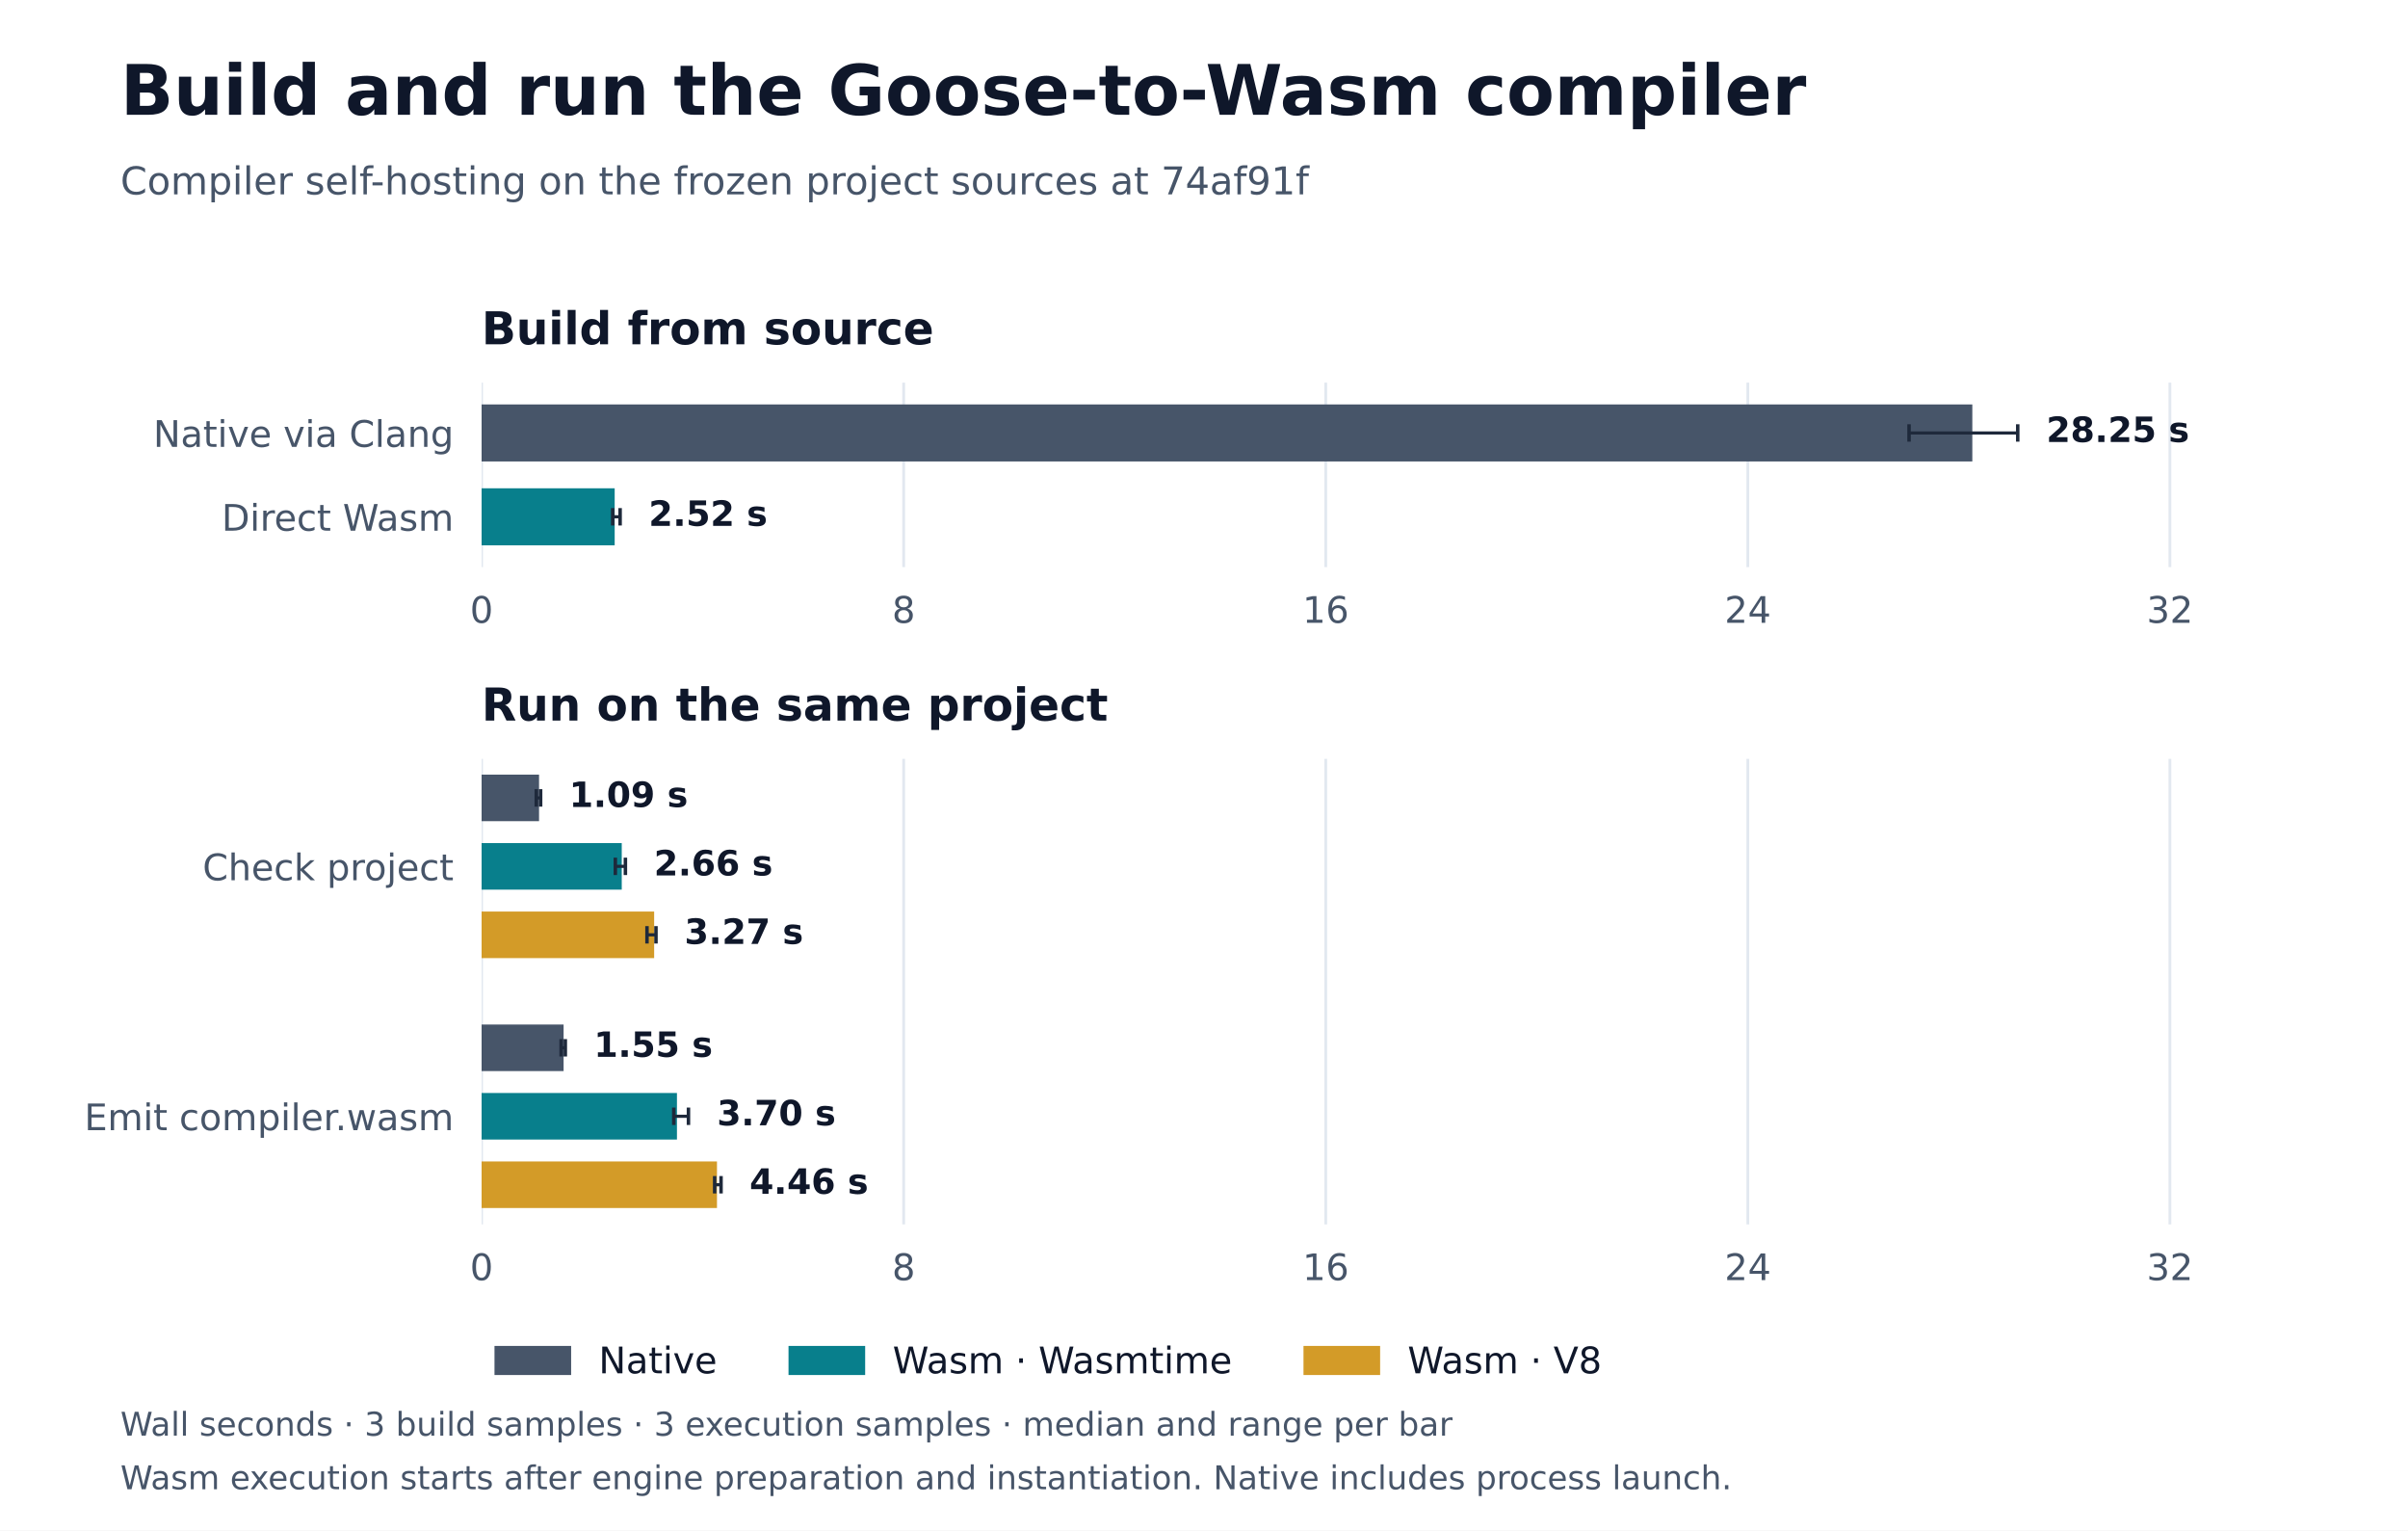
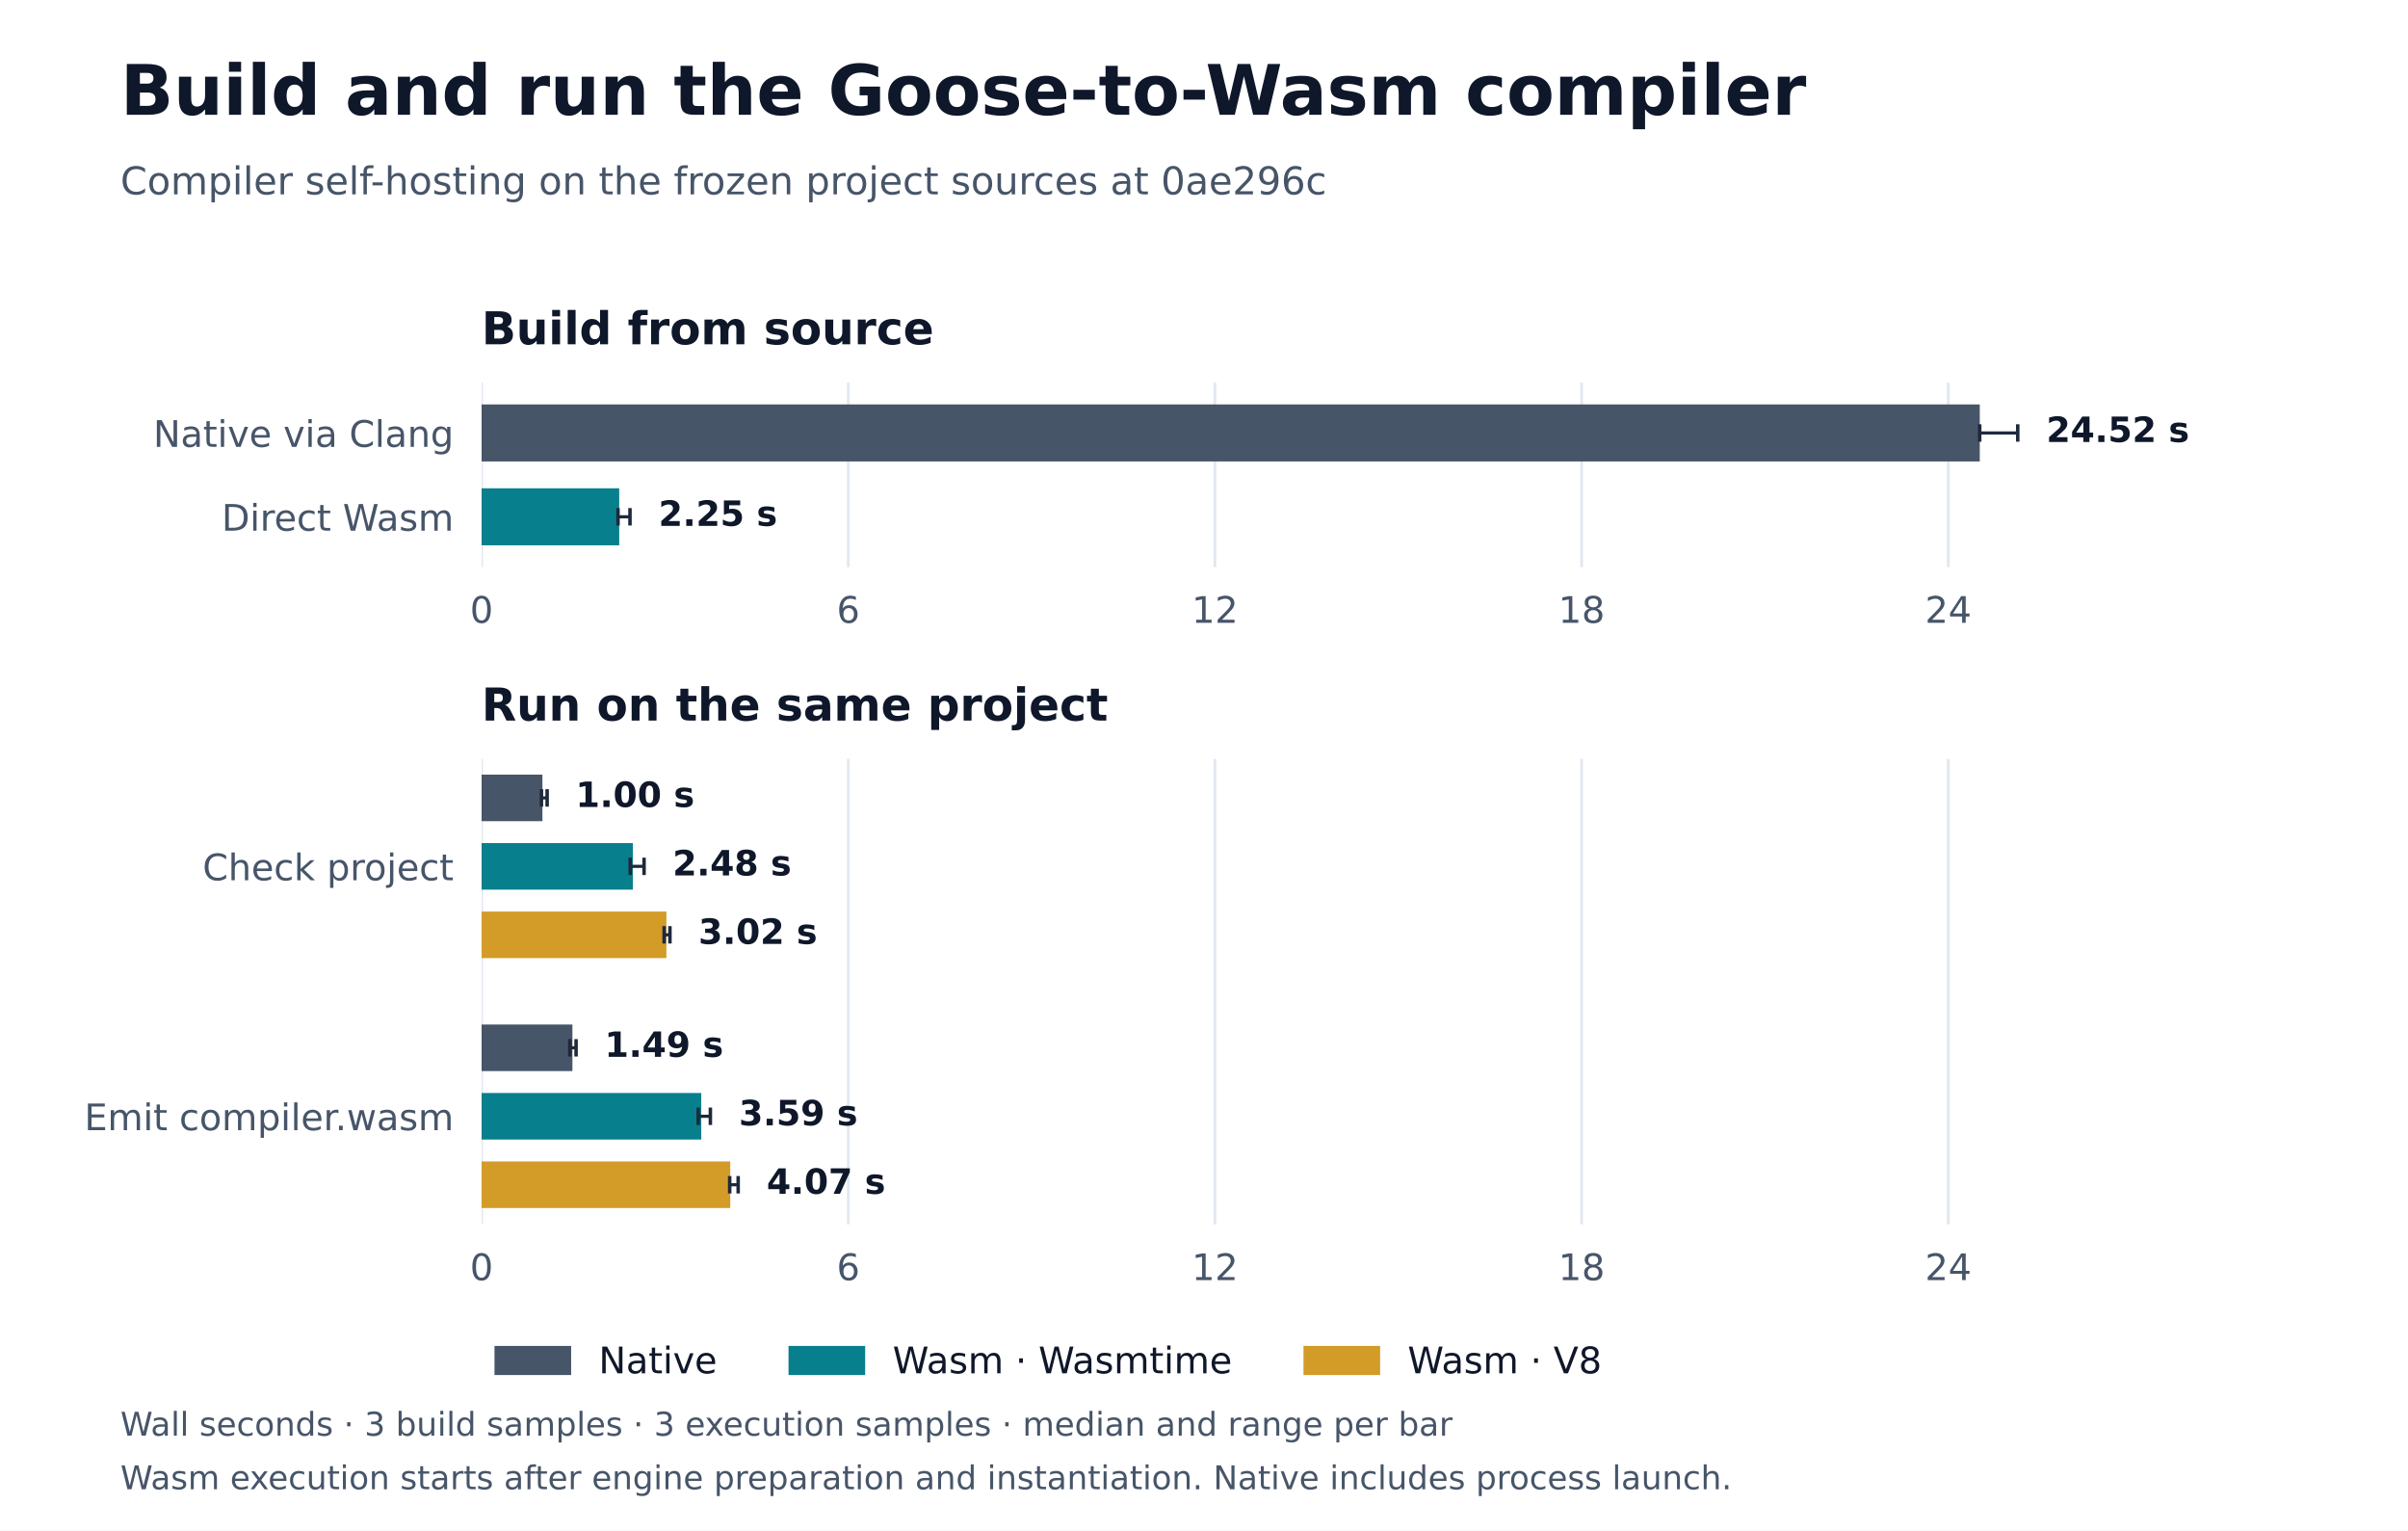
<svg xmlns="http://www.w3.org/2000/svg" xmlns:xlink="http://www.w3.org/1999/xlink" width="691.2pt" height="439.2pt" viewBox="0 0 691.2 439.2" version="1.1">
  <defs>
    <style type="text/css">*{stroke-linejoin: round; stroke-linecap: butt}</style>
  </defs>
  <g id="figure_1">
    <g id="patch_1">
      <path d="M 0 439.2 L 691.2 439.2 L 691.2 0 L 0 0 z " style="fill: #ffffff" />
    </g>
    <g id="axes_1">
      <g id="patch_2">
        <path d="M 138.24 162.735 L 649.728 162.735 L 649.728 109.8 L 138.24 109.8 z " style="fill: #ffffff" />
      </g>
      <g id="matplotlib.axis_1">
        <g id="xtick_1">
          <g id="line2d_1">
            <path d="M 138.24 162.735 L 138.24 109.8 " clip-path="url(#p8ee280f286)" style="fill: none; stroke: #e2e8f0; stroke-width: 0.8; stroke-linecap: square" />
          </g>
          <g id="line2d_2" />
          <g id="text_1">
            <text style="font-size: 10.5px; font-family: 'DejaVu Sans'; text-anchor: middle; fill: #475569" x="138.24" y="178.713" transform="rotate(-0 138.24 178.7125)">0</text>
          </g>
        </g>
        <g id="xtick_2">
          <g id="line2d_3">
-             <path d="M 259.394 162.735 L 259.394 109.8 " clip-path="url(#p8ee280f286)" style="fill: none; stroke: #e2e8f0; stroke-width: 0.8; stroke-linecap: square" />
+             <path d="M 243.491 162.735 L 243.491 109.8 " clip-path="url(#p8ee280f286)" style="fill: none; stroke: #e2e8f0; stroke-width: 0.8; stroke-linecap: square" />
          </g>
          <g id="line2d_4" />
          <g id="text_2">
-             <text style="font-size: 10.5px; font-family: 'DejaVu Sans'; text-anchor: middle; fill: #475569" x="259.394" y="178.713" transform="rotate(-0 259.394 178.7125)">8</text>
+             <text style="font-size: 10.5px; font-family: 'DejaVu Sans'; text-anchor: middle; fill: #475569" x="243.491" y="178.713" transform="rotate(-0 243.4907 178.7125)">6</text>
          </g>
        </g>
        <g id="xtick_3">
          <g id="line2d_5">
-             <path d="M 380.548 162.735 L 380.548 109.8 " clip-path="url(#p8ee280f286)" style="fill: none; stroke: #e2e8f0; stroke-width: 0.8; stroke-linecap: square" />
+             <path d="M 348.741 162.735 L 348.741 109.8 " clip-path="url(#p8ee280f286)" style="fill: none; stroke: #e2e8f0; stroke-width: 0.8; stroke-linecap: square" />
          </g>
          <g id="line2d_6" />
          <g id="text_3">
-             <text style="font-size: 10.5px; font-family: 'DejaVu Sans'; text-anchor: middle; fill: #475569" x="380.548" y="178.713" transform="rotate(-0 380.5481 178.7125)">16</text>
+             <text style="font-size: 10.5px; font-family: 'DejaVu Sans'; text-anchor: middle; fill: #475569" x="348.741" y="178.713" transform="rotate(-0 348.7414 178.7125)">12</text>
          </g>
        </g>
        <g id="xtick_4">
          <g id="line2d_7">
-             <path d="M 501.702 162.735 L 501.702 109.8 " clip-path="url(#p8ee280f286)" style="fill: none; stroke: #e2e8f0; stroke-width: 0.8; stroke-linecap: square" />
+             <path d="M 453.992 162.735 L 453.992 109.8 " clip-path="url(#p8ee280f286)" style="fill: none; stroke: #e2e8f0; stroke-width: 0.8; stroke-linecap: square" />
          </g>
          <g id="line2d_8" />
          <g id="text_4">
-             <text style="font-size: 10.5px; font-family: 'DejaVu Sans'; text-anchor: middle; fill: #475569" x="501.702" y="178.713" transform="rotate(-0 501.7021 178.7125)">24</text>
+             <text style="font-size: 10.5px; font-family: 'DejaVu Sans'; text-anchor: middle; fill: #475569" x="453.992" y="178.713" transform="rotate(-0 453.9921 178.7125)">18</text>
          </g>
        </g>
        <g id="xtick_5">
          <g id="line2d_9">
-             <path d="M 622.856 162.735 L 622.856 109.8 " clip-path="url(#p8ee280f286)" style="fill: none; stroke: #e2e8f0; stroke-width: 0.8; stroke-linecap: square" />
+             <path d="M 559.243 162.735 L 559.243 109.8 " clip-path="url(#p8ee280f286)" style="fill: none; stroke: #e2e8f0; stroke-width: 0.8; stroke-linecap: square" />
          </g>
          <g id="line2d_10" />
          <g id="text_5">
-             <text style="font-size: 10.5px; font-family: 'DejaVu Sans'; text-anchor: middle; fill: #475569" x="622.856" y="178.713" transform="rotate(-0 622.8561 178.7125)">32</text>
+             <text style="font-size: 10.5px; font-family: 'DejaVu Sans'; text-anchor: middle; fill: #475569" x="559.243" y="178.713" transform="rotate(-0 559.2428 178.7125)">24</text>
          </g>
        </g>
      </g>
      <g id="matplotlib.axis_2">
        <g id="ytick_1">
          <g id="line2d_11" />
          <g id="text_6">
            <text style="font-size: 10.5px; font-family: 'DejaVu Sans'; text-anchor: end; fill: #475569" x="130.24" y="128.226" transform="rotate(-0 130.24 128.226)">Native via Clang</text>
          </g>
        </g>
        <g id="ytick_2">
          <g id="line2d_12" />
          <g id="text_7">
            <text style="font-size: 10.5px; font-family: 'DejaVu Sans'; text-anchor: end; fill: #475569" x="130.24" y="152.287" transform="rotate(-0 130.24 152.2874)">Direct Wasm</text>
          </g>
        </g>
      </g>
      <g id="patch_3">
-         <path d="M 138.24 116.056 L 566.141 116.056 L 566.141 132.418 L 138.24 132.418 z " clip-path="url(#p8ee280f286)" style="fill: #475569" />
+         <path d="M 138.24 116.056 L 568.28 116.056 L 568.28 132.418 L 138.24 132.418 z " clip-path="url(#p8ee280f286)" style="fill: #475569" />
      </g>
      <g id="patch_4">
-         <path d="M 138.24 140.117 L 176.44 140.117 L 176.44 156.479 L 138.24 156.479 z " clip-path="url(#p8ee280f286)" style="fill: #087f8c" />
+         <path d="M 138.24 140.117 L 177.742 140.117 L 177.742 156.479 L 138.24 156.479 z " clip-path="url(#p8ee280f286)" style="fill: #087f8c" />
      </g>
      <g id="LineCollection_1">
-         <path d="M 547.981 124.237 L 579.178 124.237 " clip-path="url(#p8ee280f286)" style="fill: none; stroke: #1e293b; stroke-width: 0.9" />
+         <path d="M 568.259 124.237 L 579.178 124.237 " clip-path="url(#p8ee280f286)" style="fill: none; stroke: #1e293b; stroke-width: 0.9" />
      </g>
      <g id="line2d_13">
        <defs>
          <path id="m0acf684bec" d="M 0 2.5 L 0 -2.5 " style="stroke: #1e293b" />
        </defs>
        <g clip-path="url(#p8ee280f286)">
-           <use xlink:href="#m0acf684bec" x="547.981" y="124.237" style="fill: #1f77b4; stroke: #1e293b" />
+           <use xlink:href="#m0acf684bec" x="568.259" y="124.237" style="fill: #1f77b4; stroke: #1e293b" />
        </g>
      </g>
      <g id="line2d_14">
        <g clip-path="url(#p8ee280f286)">
          <use xlink:href="#m0acf684bec" x="579.178" y="124.237" style="fill: #1f77b4; stroke: #1e293b" />
        </g>
      </g>
      <g id="LineCollection_2">
-         <path d="M 175.872 148.298 L 178.001 148.298 " clip-path="url(#p8ee280f286)" style="fill: none; stroke: #1e293b; stroke-width: 0.9" />
+         <path d="M 177.393 148.298 L 180.834 148.298 " clip-path="url(#p8ee280f286)" style="fill: none; stroke: #1e293b; stroke-width: 0.9" />
      </g>
      <g id="line2d_15">
        <g clip-path="url(#p8ee280f286)">
-           <use xlink:href="#m0acf684bec" x="175.872" y="148.298" style="fill: #1f77b4; stroke: #1e293b" />
+           <use xlink:href="#m0acf684bec" x="177.393" y="148.298" style="fill: #1f77b4; stroke: #1e293b" />
        </g>
      </g>
      <g id="line2d_16">
        <g clip-path="url(#p8ee280f286)">
-           <use xlink:href="#m0acf684bec" x="178.001" y="148.298" style="fill: #1f77b4; stroke: #1e293b" />
+           <use xlink:href="#m0acf684bec" x="180.834" y="148.298" style="fill: #1f77b4; stroke: #1e293b" />
        </g>
      </g>
      <g id="text_8">
-         <text style="font-weight: 700; font-size: 10px; font-family: 'DejaVu Sans'; text-anchor: start; fill: #0f172a" x="587.362" y="126.834" transform="rotate(-0 587.3617 126.8345)">28.25 s</text>
+         <text style="font-weight: 700; font-size: 10px; font-family: 'DejaVu Sans'; text-anchor: start; fill: #0f172a" x="587.362" y="126.834" transform="rotate(-0 587.3617 126.8345)">24.52 s</text>
      </g>
      <g id="text_9">
-         <text style="font-weight: 700; font-size: 10px; font-family: 'DejaVu Sans'; text-anchor: start; fill: #0f172a" x="186.185" y="150.896" transform="rotate(-0 186.1851 150.8958)">2.52 s</text>
+         <text style="font-weight: 700; font-size: 10px; font-family: 'DejaVu Sans'; text-anchor: start; fill: #0f172a" x="189.017" y="150.896" transform="rotate(-0 189.0174 150.8958)">2.25 s</text>
      </g>
      <g id="text_10">
        <text style="font-weight: 700; font-size: 13px; font-family: 'DejaVu Sans'; text-anchor: start; fill: #0f172a" x="138.24" y="98.8" transform="rotate(-0 138.24 98.8)">Build from source</text>
      </g>
    </g>
    <g id="axes_2">
      <g id="patch_5">
        <path d="M 138.24 351.36 L 649.728 351.36 L 649.728 217.762 L 138.24 217.762 z " style="fill: #ffffff" />
      </g>
      <g id="matplotlib.axis_3">
        <g id="xtick_6">
          <g id="line2d_17">
            <path d="M 138.24 351.36 L 138.24 217.762 " clip-path="url(#p224face17b)" style="fill: none; stroke: #e2e8f0; stroke-width: 0.8; stroke-linecap: square" />
          </g>
          <g id="line2d_18" />
          <g id="text_11">
            <text style="font-size: 10.5px; font-family: 'DejaVu Sans'; text-anchor: middle; fill: #475569" x="138.24" y="367.338" transform="rotate(-0 138.24 367.3375)">0</text>
          </g>
        </g>
        <g id="xtick_7">
          <g id="line2d_19">
-             <path d="M 259.394 351.36 L 259.394 217.762 " clip-path="url(#p224face17b)" style="fill: none; stroke: #e2e8f0; stroke-width: 0.8; stroke-linecap: square" />
+             <path d="M 243.491 351.36 L 243.491 217.762 " clip-path="url(#p224face17b)" style="fill: none; stroke: #e2e8f0; stroke-width: 0.8; stroke-linecap: square" />
          </g>
          <g id="line2d_20" />
          <g id="text_12">
-             <text style="font-size: 10.5px; font-family: 'DejaVu Sans'; text-anchor: middle; fill: #475569" x="259.394" y="367.338" transform="rotate(-0 259.394 367.3375)">8</text>
+             <text style="font-size: 10.5px; font-family: 'DejaVu Sans'; text-anchor: middle; fill: #475569" x="243.491" y="367.338" transform="rotate(-0 243.4907 367.3375)">6</text>
          </g>
        </g>
        <g id="xtick_8">
          <g id="line2d_21">
-             <path d="M 380.548 351.36 L 380.548 217.762 " clip-path="url(#p224face17b)" style="fill: none; stroke: #e2e8f0; stroke-width: 0.8; stroke-linecap: square" />
+             <path d="M 348.741 351.36 L 348.741 217.762 " clip-path="url(#p224face17b)" style="fill: none; stroke: #e2e8f0; stroke-width: 0.8; stroke-linecap: square" />
          </g>
          <g id="line2d_22" />
          <g id="text_13">
-             <text style="font-size: 10.5px; font-family: 'DejaVu Sans'; text-anchor: middle; fill: #475569" x="380.548" y="367.338" transform="rotate(-0 380.5481 367.3375)">16</text>
+             <text style="font-size: 10.5px; font-family: 'DejaVu Sans'; text-anchor: middle; fill: #475569" x="348.741" y="367.338" transform="rotate(-0 348.7414 367.3375)">12</text>
          </g>
        </g>
        <g id="xtick_9">
          <g id="line2d_23">
-             <path d="M 501.702 351.36 L 501.702 217.762 " clip-path="url(#p224face17b)" style="fill: none; stroke: #e2e8f0; stroke-width: 0.8; stroke-linecap: square" />
+             <path d="M 453.992 351.36 L 453.992 217.762 " clip-path="url(#p224face17b)" style="fill: none; stroke: #e2e8f0; stroke-width: 0.8; stroke-linecap: square" />
          </g>
          <g id="line2d_24" />
          <g id="text_14">
-             <text style="font-size: 10.5px; font-family: 'DejaVu Sans'; text-anchor: middle; fill: #475569" x="501.702" y="367.338" transform="rotate(-0 501.7021 367.3375)">24</text>
+             <text style="font-size: 10.5px; font-family: 'DejaVu Sans'; text-anchor: middle; fill: #475569" x="453.992" y="367.338" transform="rotate(-0 453.9921 367.3375)">18</text>
          </g>
        </g>
        <g id="xtick_10">
          <g id="line2d_25">
-             <path d="M 622.856 351.36 L 622.856 217.762 " clip-path="url(#p224face17b)" style="fill: none; stroke: #e2e8f0; stroke-width: 0.8; stroke-linecap: square" />
+             <path d="M 559.243 351.36 L 559.243 217.762 " clip-path="url(#p224face17b)" style="fill: none; stroke: #e2e8f0; stroke-width: 0.8; stroke-linecap: square" />
          </g>
          <g id="line2d_26" />
          <g id="text_15">
-             <text style="font-size: 10.5px; font-family: 'DejaVu Sans'; text-anchor: middle; fill: #475569" x="622.856" y="367.338" transform="rotate(-0 622.8561 367.3375)">32</text>
+             <text style="font-size: 10.5px; font-family: 'DejaVu Sans'; text-anchor: middle; fill: #475569" x="559.243" y="367.338" transform="rotate(-0 559.2428 367.3375)">24</text>
          </g>
        </g>
      </g>
      <g id="matplotlib.axis_4">
        <g id="ytick_3">
          <g id="line2d_27" />
          <g id="text_16">
            <text style="font-size: 10.5px; font-family: 'DejaVu Sans'; text-anchor: end; fill: #475569" x="130.24" y="252.597" transform="rotate(-0 130.24 252.5967)">Check project</text>
          </g>
        </g>
        <g id="ytick_4">
          <g id="line2d_28" />
          <g id="text_17">
            <text style="font-size: 10.5px; font-family: 'DejaVu Sans'; text-anchor: end; fill: #475569" x="130.24" y="324.307" transform="rotate(-0 130.24 324.3073)">Emit compiler.wasm</text>
          </g>
        </g>
      </g>
      <g id="patch_6">
-         <path d="M 138.24 222.281 L 154.729 222.281 L 154.729 235.641 L 138.24 235.641 z " clip-path="url(#p224face17b)" style="fill: #475569" />
+         <path d="M 138.24 222.281 L 155.699 222.281 L 155.699 235.641 L 138.24 235.641 z " clip-path="url(#p224face17b)" style="fill: #475569" />
      </g>
      <g id="patch_7">
-         <path d="M 138.24 241.928 L 178.469 241.928 L 178.469 255.287 L 138.24 255.287 z " clip-path="url(#p224face17b)" style="fill: #087f8c" />
+         <path d="M 138.24 241.928 L 181.662 241.928 L 181.662 255.287 L 138.24 255.287 z " clip-path="url(#p224face17b)" style="fill: #087f8c" />
      </g>
      <g id="patch_8">
-         <path d="M 138.24 261.574 L 187.77 261.574 L 187.77 274.934 L 138.24 274.934 z " clip-path="url(#p224face17b)" style="fill: #d39b28" />
+         <path d="M 138.24 261.574 L 191.289 261.574 L 191.289 274.934 L 138.24 274.934 z " clip-path="url(#p224face17b)" style="fill: #d39b28" />
      </g>
      <g id="patch_9">
-         <path d="M 138.24 293.992 L 161.777 293.992 L 161.777 307.351 L 138.24 307.351 z " clip-path="url(#p224face17b)" style="fill: #475569" />
+         <path d="M 138.24 293.992 L 164.308 293.992 L 164.308 307.351 L 138.24 307.351 z " clip-path="url(#p224face17b)" style="fill: #475569" />
      </g>
      <g id="patch_10">
-         <path d="M 138.24 313.638 L 194.315 313.638 L 194.315 326.998 L 138.24 326.998 z " clip-path="url(#p224face17b)" style="fill: #087f8c" />
+         <path d="M 138.24 313.638 L 201.29 313.638 L 201.29 326.998 L 138.24 326.998 z " clip-path="url(#p224face17b)" style="fill: #087f8c" />
      </g>
      <g id="patch_11">
-         <path d="M 138.24 333.285 L 205.803 333.285 L 205.803 346.645 L 138.24 346.645 z " clip-path="url(#p224face17b)" style="fill: #d39b28" />
+         <path d="M 138.24 333.285 L 209.614 333.285 L 209.614 346.645 L 138.24 346.645 z " clip-path="url(#p224face17b)" style="fill: #d39b28" />
      </g>
      <g id="LineCollection_3">
-         <path d="M 153.933 228.961 L 155.18 228.961 " clip-path="url(#p224face17b)" style="fill: none; stroke: #1e293b; stroke-width: 0.9" />
+         <path d="M 155.419 228.961 L 157.051 228.961 " clip-path="url(#p224face17b)" style="fill: none; stroke: #1e293b; stroke-width: 0.9" />
      </g>
      <g id="line2d_29">
        <g clip-path="url(#p224face17b)">
-           <use xlink:href="#m0acf684bec" x="153.933" y="228.961" style="fill: #1f77b4; stroke: #1e293b" />
+           <use xlink:href="#m0acf684bec" x="155.419" y="228.961" style="fill: #1f77b4; stroke: #1e293b" />
        </g>
      </g>
      <g id="line2d_30">
        <g clip-path="url(#p224face17b)">
-           <use xlink:href="#m0acf684bec" x="155.18" y="228.961" style="fill: #1f77b4; stroke: #1e293b" />
+           <use xlink:href="#m0acf684bec" x="157.051" y="228.961" style="fill: #1f77b4; stroke: #1e293b" />
        </g>
      </g>
      <g id="LineCollection_4">
-         <path d="M 176.628 248.608 L 179.518 248.608 " clip-path="url(#p224face17b)" style="fill: none; stroke: #1e293b; stroke-width: 0.9" />
+         <path d="M 180.896 248.608 L 184.875 248.608 " clip-path="url(#p224face17b)" style="fill: none; stroke: #1e293b; stroke-width: 0.9" />
      </g>
      <g id="line2d_31">
        <g clip-path="url(#p224face17b)">
-           <use xlink:href="#m0acf684bec" x="176.628" y="248.608" style="fill: #1f77b4; stroke: #1e293b" />
+           <use xlink:href="#m0acf684bec" x="180.896" y="248.608" style="fill: #1f77b4; stroke: #1e293b" />
        </g>
      </g>
      <g id="line2d_32">
        <g clip-path="url(#p224face17b)">
-           <use xlink:href="#m0acf684bec" x="179.518" y="248.608" style="fill: #1f77b4; stroke: #1e293b" />
+           <use xlink:href="#m0acf684bec" x="184.875" y="248.608" style="fill: #1f77b4; stroke: #1e293b" />
        </g>
      </g>
      <g id="LineCollection_5">
-         <path d="M 185.716 268.254 L 188.294 268.254 " clip-path="url(#p224face17b)" style="fill: none; stroke: #1e293b; stroke-width: 0.9" />
+         <path d="M 190.634 268.254 L 192.302 268.254 " clip-path="url(#p224face17b)" style="fill: none; stroke: #1e293b; stroke-width: 0.9" />
      </g>
      <g id="line2d_33">
        <g clip-path="url(#p224face17b)">
-           <use xlink:href="#m0acf684bec" x="185.716" y="268.254" style="fill: #1f77b4; stroke: #1e293b" />
+           <use xlink:href="#m0acf684bec" x="190.634" y="268.254" style="fill: #1f77b4; stroke: #1e293b" />
        </g>
      </g>
      <g id="line2d_34">
        <g clip-path="url(#p224face17b)">
-           <use xlink:href="#m0acf684bec" x="188.294" y="268.254" style="fill: #1f77b4; stroke: #1e293b" />
+           <use xlink:href="#m0acf684bec" x="192.302" y="268.254" style="fill: #1f77b4; stroke: #1e293b" />
        </g>
      </g>
      <g id="LineCollection_6">
-         <path d="M 161.067 300.671 L 162.269 300.671 " clip-path="url(#p224face17b)" style="fill: none; stroke: #1e293b; stroke-width: 0.9" />
+         <path d="M 163.563 300.671 L 165.358 300.671 " clip-path="url(#p224face17b)" style="fill: none; stroke: #1e293b; stroke-width: 0.9" />
      </g>
      <g id="line2d_35">
        <g clip-path="url(#p224face17b)">
-           <use xlink:href="#m0acf684bec" x="161.067" y="300.671" style="fill: #1f77b4; stroke: #1e293b" />
+           <use xlink:href="#m0acf684bec" x="163.563" y="300.671" style="fill: #1f77b4; stroke: #1e293b" />
        </g>
      </g>
      <g id="line2d_36">
        <g clip-path="url(#p224face17b)">
-           <use xlink:href="#m0acf684bec" x="162.269" y="300.671" style="fill: #1f77b4; stroke: #1e293b" />
+           <use xlink:href="#m0acf684bec" x="165.358" y="300.671" style="fill: #1f77b4; stroke: #1e293b" />
        </g>
      </g>
      <g id="LineCollection_7">
-         <path d="M 193.405 320.318 L 197.617 320.318 " clip-path="url(#p224face17b)" style="fill: none; stroke: #1e293b; stroke-width: 0.9" />
+         <path d="M 200.415 320.318 L 203.905 320.318 " clip-path="url(#p224face17b)" style="fill: none; stroke: #1e293b; stroke-width: 0.9" />
      </g>
      <g id="line2d_37">
        <g clip-path="url(#p224face17b)">
-           <use xlink:href="#m0acf684bec" x="193.405" y="320.318" style="fill: #1f77b4; stroke: #1e293b" />
+           <use xlink:href="#m0acf684bec" x="200.415" y="320.318" style="fill: #1f77b4; stroke: #1e293b" />
        </g>
      </g>
      <g id="line2d_38">
        <g clip-path="url(#p224face17b)">
-           <use xlink:href="#m0acf684bec" x="197.617" y="320.318" style="fill: #1f77b4; stroke: #1e293b" />
+           <use xlink:href="#m0acf684bec" x="203.905" y="320.318" style="fill: #1f77b4; stroke: #1e293b" />
        </g>
      </g>
      <g id="LineCollection_8">
-         <path d="M 205.138 339.965 L 206.969 339.965 " clip-path="url(#p224face17b)" style="fill: none; stroke: #1e293b; stroke-width: 0.9" />
+         <path d="M 209.455 339.965 L 211.884 339.965 " clip-path="url(#p224face17b)" style="fill: none; stroke: #1e293b; stroke-width: 0.9" />
      </g>
      <g id="line2d_39">
        <g clip-path="url(#p224face17b)">
-           <use xlink:href="#m0acf684bec" x="205.138" y="339.965" style="fill: #1f77b4; stroke: #1e293b" />
+           <use xlink:href="#m0acf684bec" x="209.455" y="339.965" style="fill: #1f77b4; stroke: #1e293b" />
        </g>
      </g>
      <g id="line2d_40">
        <g clip-path="url(#p224face17b)">
-           <use xlink:href="#m0acf684bec" x="206.969" y="339.965" style="fill: #1f77b4; stroke: #1e293b" />
+           <use xlink:href="#m0acf684bec" x="211.884" y="339.965" style="fill: #1f77b4; stroke: #1e293b" />
        </g>
      </g>
      <g id="text_18">
-         <text style="font-weight: 700; font-size: 10px; font-family: 'DejaVu Sans'; text-anchor: start; fill: #0f172a" x="163.364" y="231.558" transform="rotate(-0 163.364 231.5585)">1.09 s</text>
+         <text style="font-weight: 700; font-size: 10px; font-family: 'DejaVu Sans'; text-anchor: start; fill: #0f172a" x="165.235" y="231.558" transform="rotate(-0 165.2349 231.5585)">1.00 s</text>
      </g>
      <g id="text_19">
-         <text style="font-weight: 700; font-size: 10px; font-family: 'DejaVu Sans'; text-anchor: start; fill: #0f172a" x="187.702" y="251.205" transform="rotate(-0 187.7017 251.2052)">2.66 s</text>
+         <text style="font-weight: 700; font-size: 10px; font-family: 'DejaVu Sans'; text-anchor: start; fill: #0f172a" x="193.059" y="251.205" transform="rotate(-0 193.0587 251.2052)">2.48 s</text>
      </g>
      <g id="text_20">
-         <text style="font-weight: 700; font-size: 10px; font-family: 'DejaVu Sans'; text-anchor: start; fill: #0f172a" x="196.478" y="270.852" transform="rotate(-0 196.4782 270.8519)">3.27 s</text>
+         <text style="font-weight: 700; font-size: 10px; font-family: 'DejaVu Sans'; text-anchor: start; fill: #0f172a" x="200.486" y="270.852" transform="rotate(-0 200.4859 270.8519)">3.02 s</text>
      </g>
      <g id="text_21">
-         <text style="font-weight: 700; font-size: 10px; font-family: 'DejaVu Sans'; text-anchor: start; fill: #0f172a" x="170.453" y="303.269" transform="rotate(-0 170.4525 303.2691)">1.55 s</text>
+         <text style="font-weight: 700; font-size: 10px; font-family: 'DejaVu Sans'; text-anchor: start; fill: #0f172a" x="173.542" y="303.269" transform="rotate(-0 173.542 303.2691)">1.49 s</text>
      </g>
      <g id="text_22">
-         <text style="font-weight: 700; font-size: 10px; font-family: 'DejaVu Sans'; text-anchor: start; fill: #0f172a" x="205.801" y="322.916" transform="rotate(-0 205.8006 322.9158)">3.70 s</text>
+         <text style="font-weight: 700; font-size: 10px; font-family: 'DejaVu Sans'; text-anchor: start; fill: #0f172a" x="212.089" y="322.916" transform="rotate(-0 212.0887 322.9158)">3.59 s</text>
      </g>
      <g id="text_23">
-         <text style="font-weight: 700; font-size: 10px; font-family: 'DejaVu Sans'; text-anchor: start; fill: #0f172a" x="215.153" y="342.563" transform="rotate(-0 215.1531 342.5625)">4.46 s</text>
+         <text style="font-weight: 700; font-size: 10px; font-family: 'DejaVu Sans'; text-anchor: start; fill: #0f172a" x="220.068" y="342.563" transform="rotate(-0 220.0677 342.5625)">4.07 s</text>
      </g>
      <g id="text_24">
        <text style="font-weight: 700; font-size: 13px; font-family: 'DejaVu Sans'; text-anchor: start; fill: #0f172a" x="138.24" y="206.762" transform="rotate(-0 138.24 206.7622)">Run on the same project</text>
      </g>
      <g id="legend_1">
        <g id="patch_12">
          <path d="M 142.44 394.069 L 163.44 394.069 L 163.44 386.719 L 142.44 386.719 z " style="fill: #475569; stroke: #475569; stroke-linejoin: miter" />
        </g>
        <g id="text_25">
          <text style="font-size: 10.5px; font-family: 'DejaVu Sans'; text-anchor: start; fill: #0f172a" x="171.84" y="394.069" transform="rotate(-0 171.84 394.0687)">Native</text>
        </g>
        <g id="patch_13">
          <path d="M 226.839 394.069 L 247.839 394.069 L 247.839 386.719 L 226.839 386.719 z " style="fill: #087f8c; stroke: #087f8c; stroke-linejoin: miter" />
        </g>
        <g id="text_26">
          <text style="font-size: 10.5px; font-family: 'DejaVu Sans'; text-anchor: start; fill: #0f172a" x="256.239" y="394.069" transform="rotate(-0 256.2387 394.0687)">Wasm · Wasmtime</text>
        </g>
        <g id="patch_14">
          <path d="M 374.657 394.069 L 395.657 394.069 L 395.657 386.719 L 374.657 386.719 z " style="fill: #d39b28; stroke: #d39b28; stroke-linejoin: miter" />
        </g>
        <g id="text_27">
          <text style="font-size: 10.5px; font-family: 'DejaVu Sans'; text-anchor: start; fill: #0f172a" x="404.057" y="394.069" transform="rotate(-0 404.0573 394.0687)">Wasm · V8</text>
        </g>
      </g>
    </g>
    <g id="text_28">
      <text style="font-weight: 700; font-size: 20px; font-family: 'DejaVu Sans'; text-anchor: start; fill: #0f172a" x="34.56" y="32.94" transform="rotate(-0 34.56 32.94)">Build and run the Goose-to-Wasm compiler</text>
    </g>
    <g id="text_29">
-       <text style="font-size: 11px; font-family: 'DejaVu Sans'; text-anchor: start; fill: #475569" x="34.56" y="55.778" transform="rotate(-0 34.56 55.7784)">Compiler self-hosting on the frozen project sources at 74af91f</text>
+       <text style="font-size: 11px; font-family: 'DejaVu Sans'; text-anchor: start; fill: #475569" x="34.56" y="55.778" transform="rotate(-0 34.56 55.7784)">Compiler self-hosting on the frozen project sources at 0ae296c</text>
    </g>
    <g id="text_30">
      <text style="font-size: 9.4px; font-family: 'DejaVu Sans'; text-anchor: start; fill: #475569" x="34.56" y="411.97" transform="rotate(-0 34.56 411.9696)">Wall seconds · 3 build samples · 3 execution samples · median and range per bar</text>
    </g>
    <g id="text_31">
      <text style="font-size: 9.4px; font-family: 'DejaVu Sans'; text-anchor: start; fill: #475569" x="34.56" y="427.342" transform="rotate(-0 34.56 427.3416)">Wasm execution starts after engine preparation and instantiation. Native includes process launch.</text>
    </g>
  </g>
  <defs>
    <clipPath id="p8ee280f286">
      <rect x="138.24" y="109.8" width="511.488" height="52.935" />
    </clipPath>
    <clipPath id="p224face17b">
      <rect x="138.24" y="217.762" width="511.488" height="133.598" />
    </clipPath>
  </defs>
</svg>
